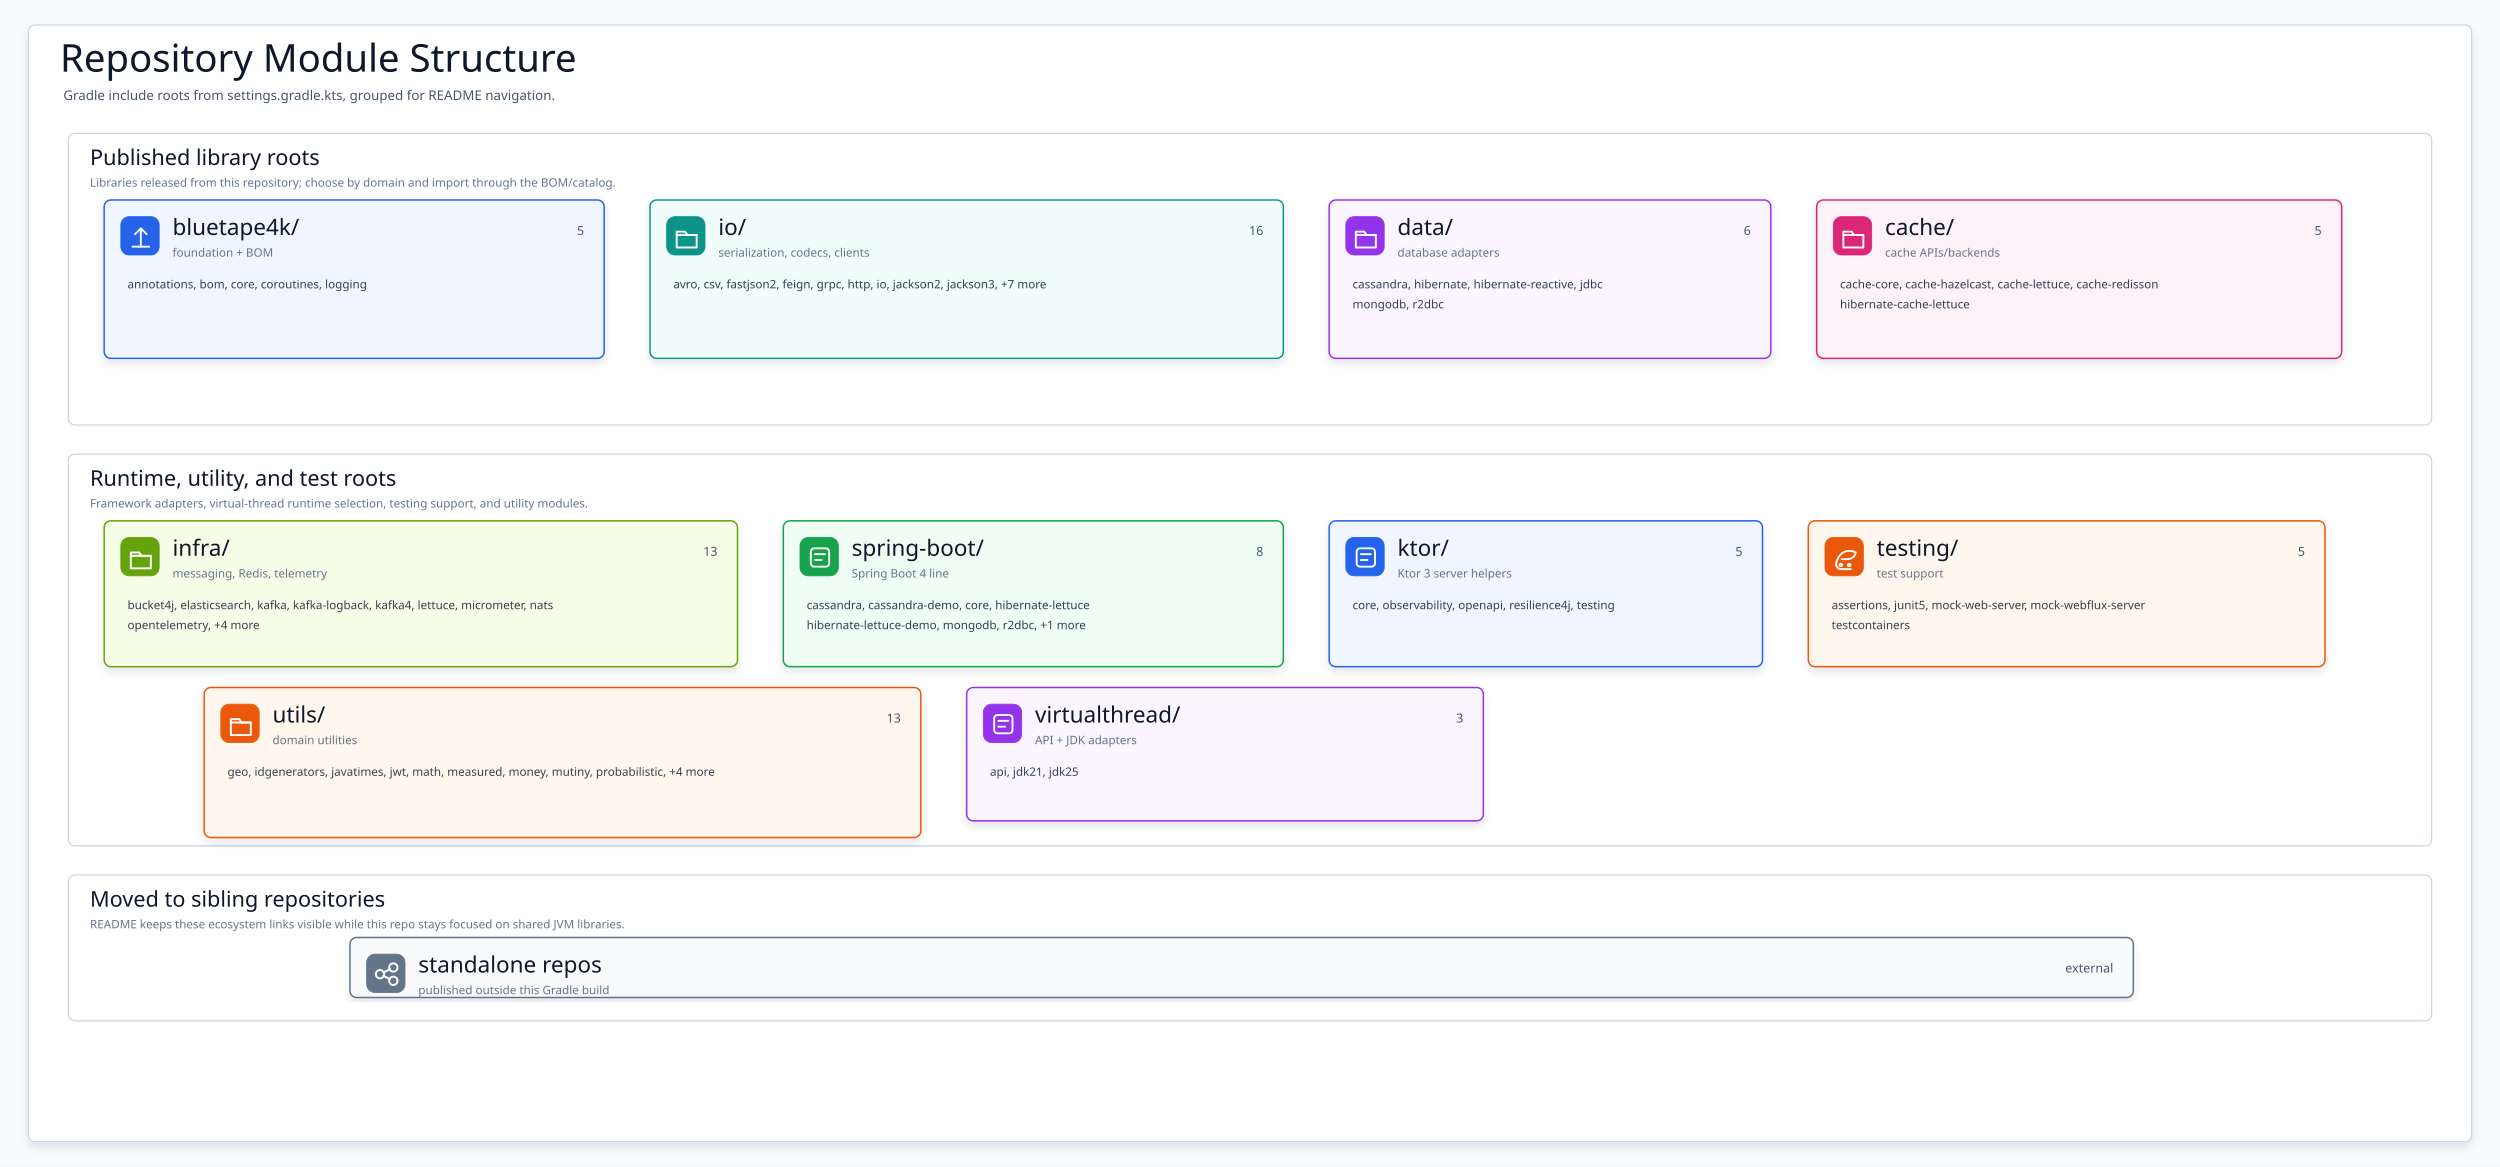
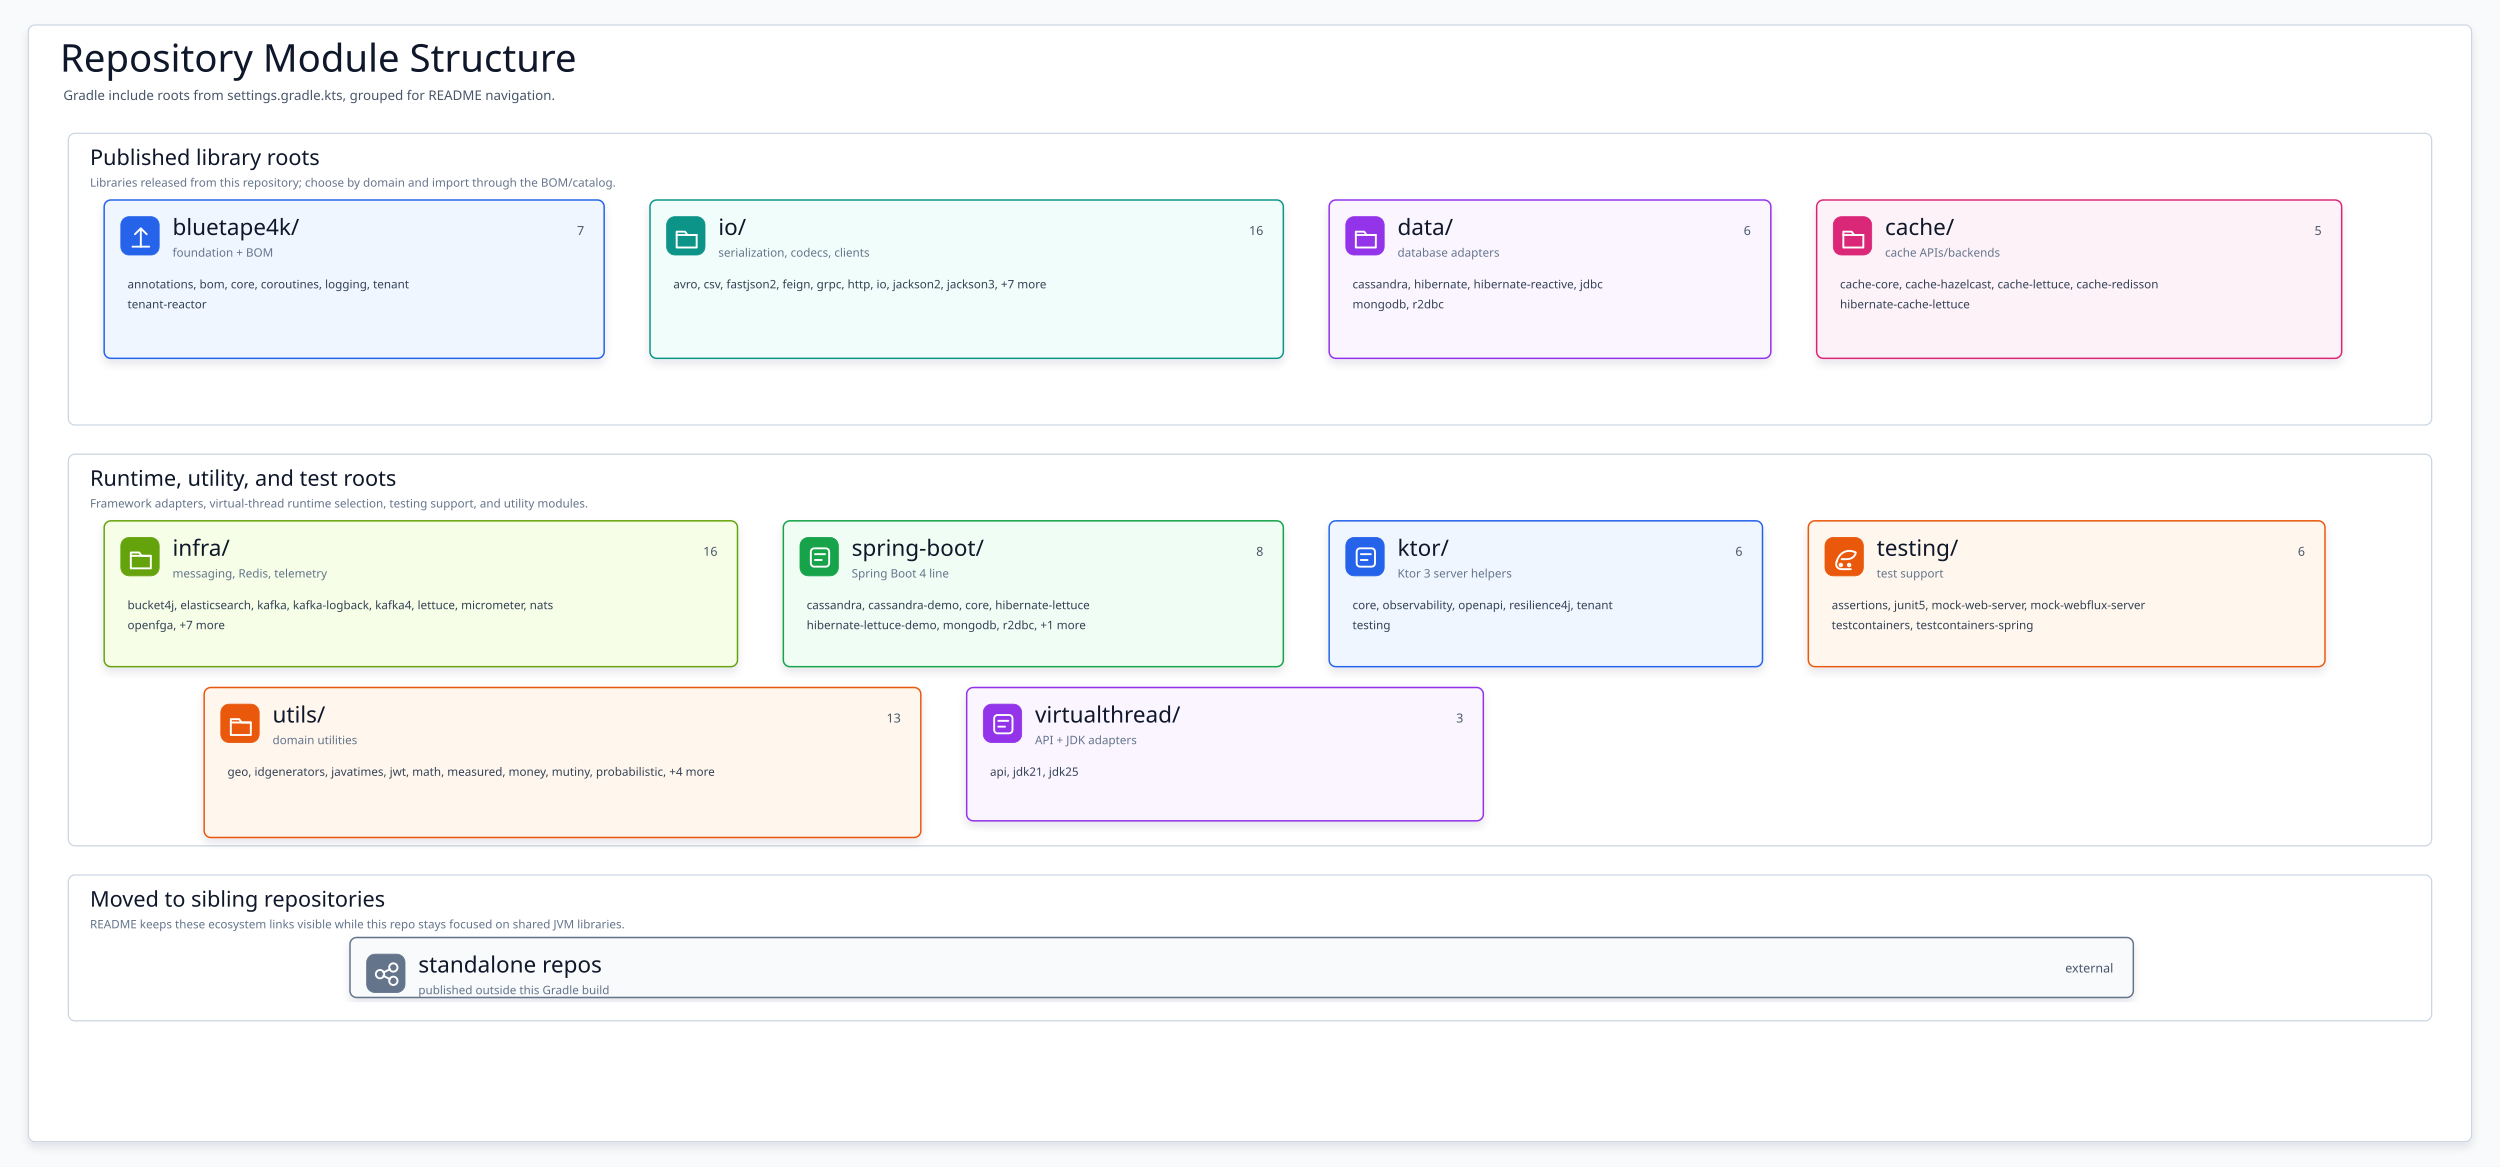
<svg xmlns="http://www.w3.org/2000/svg" data-intent="Recreate the root README Module Structure diagram as a Gradle include-root map, distinct from the overview diagram." data-evidence="README.md; settings.gradle.kts; module directories counted from build.gradle.kts files" data-source-read="README.md; settings.gradle.kts" width="3000" height="1400" viewBox="0 0 3000 1400" role="img" aria-label="Repository Module Structure">
  <defs>
    <filter id="shadow" x="-8%" y="-8%" width="116%" height="116%">
      <feDropShadow dx="0" dy="6" stdDeviation="5" flood-color="#0F172A" flood-opacity="0.10" />
    </filter>
-     <marker id="arrow-blue" markerWidth="6" markerHeight="6" refX="5.4" refY="3" orient="auto" markerUnits="userSpaceOnUse">
-       <path d="M .7 .7 L 5.4 3 L .7 5.3 Z" fill="#1D4ED8" />
-     </marker>
-     <marker id="arrow-green" markerWidth="6" markerHeight="6" refX="5.4" refY="3" orient="auto" markerUnits="userSpaceOnUse">
-       <path d="M .7 .7 L 5.4 3 L .7 5.3 Z" fill="#15803D" />
-     </marker>
-     <marker id="arrow-teal" markerWidth="6" markerHeight="6" refX="5.4" refY="3" orient="auto" markerUnits="userSpaceOnUse">
-       <path d="M .7 .7 L 5.4 3 L .7 5.3 Z" fill="#0F766E" />
-     </marker>
-     <marker id="arrow-amber" markerWidth="6" markerHeight="6" refX="5.4" refY="3" orient="auto" markerUnits="userSpaceOnUse">
-       <path d="M .7 .7 L 5.4 3 L .7 5.3 Z" fill="#C2410C" />
-     </marker>
-     <marker id="arrow-pink" markerWidth="6" markerHeight="6" refX="5.4" refY="3" orient="auto" markerUnits="userSpaceOnUse">
-       <path d="M .7 .7 L 5.4 3 L .7 5.3 Z" fill="#BE185D" />
-     </marker>
-     <marker id="arrow-purple" markerWidth="6" markerHeight="6" refX="5.4" refY="3" orient="auto" markerUnits="userSpaceOnUse">
-       <path d="M .7 .7 L 5.4 3 L .7 5.3 Z" fill="#7E22CE" />
-     </marker>
-     <marker id="arrow-olive" markerWidth="6" markerHeight="6" refX="5.4" refY="3" orient="auto" markerUnits="userSpaceOnUse">
-       <path d="M .7 .7 L 5.4 3 L .7 5.3 Z" fill="#4D7C0F" />
-     </marker>
-     <marker id="arrow-gray" markerWidth="6" markerHeight="6" refX="5.4" refY="3" orient="auto" markerUnits="userSpaceOnUse">
-       <path d="M .7 .7 L 5.4 3 L .7 5.3 Z" fill="#475569" />
-     </marker>
    <style>
    svg{font-family:"Architects Daughter","Comic Mono","Comic Sans MS",ui-sans-serif,system-ui,sans-serif}
    .canvas{fill:#F8FAFC}.frame{fill:#FFFFFF;stroke:#CBD5E1;stroke-width:1.5;filter:url(#shadow)}
    .title{font-family:"Architects Daughter";font-size:46px;fill:#0F172A}.subtitle{font-family:"Comic Mono";font-size:16px;fill:#475569}
    .band{fill:#FFFFFF;stroke:#CBD5E1;stroke-width:1.5}.bandTitle{font-family:"Architects Daughter";font-size:26px;fill:#0F172A}.bandDetail{font-family:"Comic Mono";font-size:14px;fill:#64748B}
    .card{filter:url(#shadow);stroke-width:1.8}.cardTitle{font-family:"Architects Daughter";font-size:27px;fill:#0F172A}.badge{font-family:"Comic Mono";font-size:15px;fill:#475569}.subtitle2{font-family:"Comic Mono";font-size:14px;fill:#64748B}.moduleLine{font-family:"Comic Mono";font-size:14px;fill:#334155}
-     .route{fill:none;stroke-width:3;stroke-linecap:round;stroke-linejoin:round}
  </style>
  </defs>
  <rect class="canvas" width="3000" height="1400" />
  <rect class="frame" x="34" y="30" width="2932" height="1340" rx="8" />
  <text class="title" x="72" y="86">Repository Module Structure</text>
  <text class="subtitle" x="76" y="120">Gradle include roots from settings.gradle.kts, grouped for README navigation.</text>
  <g>
    <rect class="band" x="82" y="160" width="2836" height="350" rx="8" />
    <text class="bandTitle" x="108" y="198">Published library roots</text>
    <text class="bandDetail" x="108" y="224">Libraries released from this repository; choose by domain and import through the BOM/catalog.</text>
  </g>
  <g>
    <rect class="band" x="82" y="545" width="2836" height="470" rx="8" />
    <text class="bandTitle" x="108" y="583">Runtime, utility, and test roots</text>
    <text class="bandDetail" x="108" y="609">Framework adapters, virtual-thread runtime selection, testing support, and utility modules.</text>
  </g>
  <g>
    <rect class="band" x="82" y="1050" width="2836" height="175" rx="8" />
    <text class="bandTitle" x="108" y="1088">Moved to sibling repositories</text>
    <text class="bandDetail" x="108" y="1114">README keeps these ecosystem links visible while this repo stays focused on shared JVM libraries.</text>
  </g>
  <g id="foundation" class="rootCard">
    <rect class="card" x="125" y="240" width="600" height="190" rx="8" fill="#EFF6FF" stroke="#2563EB" />
    <g class="icon" transform="translate(145,260)">
      <rect width="46" height="46" rx="10" fill="#2563EB" stroke="#2563EB" />
      <g fill="none" stroke="#FFFFFF" stroke-width="2.3" stroke-linecap="round" stroke-linejoin="round">
        <path d="M24 36V14M17 21l7-7 7 7" />
        <path d="M14 36h20" />
      </g>
    </g>
    <text class="cardTitle" x="207" y="282">bluetape4k/</text>
-     <text class="badge" x="701" y="282" text-anchor="end">5</text>
+     <text class="badge" x="701" y="282" text-anchor="end">7</text>
    <text class="subtitle2" x="207" y="308">foundation + BOM</text>
-     <text class="moduleLine" x="153" y="346">annotations, bom, core, coroutines, logging</text>
+     <text class="moduleLine" x="153" y="346">annotations, bom, core, coroutines, logging, tenant</text>
+     <text class="moduleLine" x="153" y="370">tenant-reactor</text>
  </g>
  <g id="io" class="rootCard">
    <rect class="card" x="780" y="240" width="760" height="190" rx="8" fill="#F0FDFA" stroke="#0D9488" />
    <g class="icon" transform="translate(800,260)">
      <rect width="46" height="46" rx="10" fill="#0D9488" stroke="#0D9488" />
      <g fill="none" stroke="#FFFFFF" stroke-width="2.3" stroke-linecap="round" stroke-linejoin="round">
        <path d="M12 18h10l3 4h11v15H12z" />
        <path d="M12 22h24" />
      </g>
    </g>
    <text class="cardTitle" x="862" y="282">io/</text>
    <text class="badge" x="1516" y="282" text-anchor="end">16</text>
    <text class="subtitle2" x="862" y="308">serialization, codecs, clients</text>
    <text class="moduleLine" x="808" y="346">avro, csv, fastjson2, feign, grpc, http, io, jackson2, jackson3, +7 more</text>
  </g>
  <g id="data" class="rootCard">
    <rect class="card" x="1595" y="240" width="530" height="190" rx="8" fill="#FAF5FF" stroke="#9333EA" />
    <g class="icon" transform="translate(1615,260)">
      <rect width="46" height="46" rx="10" fill="#9333EA" stroke="#9333EA" />
      <g fill="none" stroke="#FFFFFF" stroke-width="2.3" stroke-linecap="round" stroke-linejoin="round">
        <path d="M12 18h10l3 4h11v15H12z" />
        <path d="M12 22h24" />
      </g>
    </g>
    <text class="cardTitle" x="1677" y="282">data/</text>
    <text class="badge" x="2101" y="282" text-anchor="end">6</text>
    <text class="subtitle2" x="1677" y="308">database adapters</text>
    <text class="moduleLine" x="1623" y="346">cassandra, hibernate, hibernate-reactive, jdbc</text>
    <text class="moduleLine" x="1623" y="370">mongodb, r2dbc</text>
  </g>
  <g id="cache" class="rootCard">
    <rect class="card" x="2180" y="240" width="630" height="190" rx="8" fill="#FDF2F8" stroke="#DB2777" />
    <g class="icon" transform="translate(2200,260)">
      <rect width="46" height="46" rx="10" fill="#DB2777" stroke="#DB2777" />
      <g fill="none" stroke="#FFFFFF" stroke-width="2.3" stroke-linecap="round" stroke-linejoin="round">
        <path d="M12 18h10l3 4h11v15H12z" />
        <path d="M12 22h24" />
      </g>
    </g>
    <text class="cardTitle" x="2262" y="282">cache/</text>
    <text class="badge" x="2786" y="282" text-anchor="end">5</text>
    <text class="subtitle2" x="2262" y="308">cache APIs/backends</text>
    <text class="moduleLine" x="2208" y="346">cache-core, cache-hazelcast, cache-lettuce, cache-redisson</text>
    <text class="moduleLine" x="2208" y="370">hibernate-cache-lettuce</text>
  </g>
  <g id="infra" class="rootCard">
    <rect class="card" x="125" y="625" width="760" height="175" rx="8" fill="#F7FEE7" stroke="#65A30D" />
    <g class="icon" transform="translate(145,645)">
      <rect width="46" height="46" rx="10" fill="#65A30D" stroke="#65A30D" />
      <g fill="none" stroke="#FFFFFF" stroke-width="2.3" stroke-linecap="round" stroke-linejoin="round">
        <path d="M12 18h10l3 4h11v15H12z" />
        <path d="M12 22h24" />
      </g>
    </g>
    <text class="cardTitle" x="207" y="667">infra/</text>
-     <text class="badge" x="861" y="667" text-anchor="end">13</text>
+     <text class="badge" x="861" y="667" text-anchor="end">16</text>
    <text class="subtitle2" x="207" y="693">messaging, Redis, telemetry</text>
    <text class="moduleLine" x="153" y="731">bucket4j, elasticsearch, kafka, kafka-logback, kafka4, lettuce, micrometer, nats</text>
-     <text class="moduleLine" x="153" y="755">opentelemetry, +4 more</text>
+     <text class="moduleLine" x="153" y="755">openfga, +7 more</text>
  </g>
  <g id="spring" class="rootCard">
    <rect class="card" x="940" y="625" width="600" height="175" rx="8" fill="#F0FDF4" stroke="#16A34A" />
    <g class="icon" transform="translate(960,645)">
      <rect width="46" height="46" rx="10" fill="#16A34A" stroke="#16A34A" />
      <g fill="none" stroke="#FFFFFF" stroke-width="2.3" stroke-linecap="round" stroke-linejoin="round">
        <rect x="13" y="13" width="22" height="22" rx="4" />
        <path d="M18 20h12M18 27h8" />
      </g>
    </g>
    <text class="cardTitle" x="1022" y="667">spring-boot/</text>
    <text class="badge" x="1516" y="667" text-anchor="end">8</text>
    <text class="subtitle2" x="1022" y="693">Spring Boot 4 line</text>
    <text class="moduleLine" x="968" y="731">cassandra, cassandra-demo, core, hibernate-lettuce</text>
    <text class="moduleLine" x="968" y="755">hibernate-lettuce-demo, mongodb, r2dbc, +1 more</text>
  </g>
  <g id="ktor" class="rootCard">
    <rect class="card" x="1595" y="625" width="520" height="175" rx="8" fill="#EFF6FF" stroke="#2563EB" />
    <g class="icon" transform="translate(1615,645)">
      <rect width="46" height="46" rx="10" fill="#2563EB" stroke="#2563EB" />
      <g fill="none" stroke="#FFFFFF" stroke-width="2.3" stroke-linecap="round" stroke-linejoin="round">
        <rect x="13" y="13" width="22" height="22" rx="4" />
        <path d="M18 20h12M18 27h8" />
      </g>
    </g>
    <text class="cardTitle" x="1677" y="667">ktor/</text>
-     <text class="badge" x="2091" y="667" text-anchor="end">5</text>
+     <text class="badge" x="2091" y="667" text-anchor="end">6</text>
    <text class="subtitle2" x="1677" y="693">Ktor 3 server helpers</text>
-     <text class="moduleLine" x="1623" y="731">core, observability, openapi, resilience4j, testing</text>
+     <text class="moduleLine" x="1623" y="731">core, observability, openapi, resilience4j, tenant</text>
+     <text class="moduleLine" x="1623" y="755">testing</text>
  </g>
  <g id="testing" class="rootCard">
    <rect class="card" x="2170" y="625" width="620" height="175" rx="8" fill="#FFF7ED" stroke="#EA580C" />
    <g class="icon" transform="translate(2190,645)">
      <rect width="46" height="46" rx="10" fill="#EA580C" stroke="#EA580C" />
      <g fill="none" stroke="#FFFFFF" stroke-width="2.3" stroke-linecap="round" stroke-linejoin="round">
        <path d="M14 29c3-11 13-16 23-11-1 5-5 8-11 8h-6" />
        <path d="M14 29c-2 5 1 9 6 9h11" />
        <circle cx="19" cy="33" r="1.5" />
        <circle cx="29" cy="33" r="1.5" />
      </g>
    </g>
    <text class="cardTitle" x="2252" y="667">testing/</text>
-     <text class="badge" x="2766" y="667" text-anchor="end">5</text>
+     <text class="badge" x="2766" y="667" text-anchor="end">6</text>
    <text class="subtitle2" x="2252" y="693">test support</text>
    <text class="moduleLine" x="2198" y="731">assertions, junit5, mock-web-server, mock-webflux-server</text>
-     <text class="moduleLine" x="2198" y="755">testcontainers</text>
+     <text class="moduleLine" x="2198" y="755">testcontainers, testcontainers-spring</text>
  </g>
  <g id="utils" class="rootCard">
    <rect class="card" x="245" y="825" width="860" height="180" rx="8" fill="#FFF7ED" stroke="#EA580C" />
    <g class="icon" transform="translate(265,845)">
      <rect width="46" height="46" rx="10" fill="#EA580C" stroke="#EA580C" />
      <g fill="none" stroke="#FFFFFF" stroke-width="2.3" stroke-linecap="round" stroke-linejoin="round">
        <path d="M12 18h10l3 4h11v15H12z" />
        <path d="M12 22h24" />
      </g>
    </g>
    <text class="cardTitle" x="327" y="867">utils/</text>
    <text class="badge" x="1081" y="867" text-anchor="end">13</text>
    <text class="subtitle2" x="327" y="893">domain utilities</text>
    <text class="moduleLine" x="273" y="931">geo, idgenerators, javatimes, jwt, math, measured, money, mutiny, probabilistic, +4 more</text>
  </g>
  <g id="vt" class="rootCard">
    <rect class="card" x="1160" y="825" width="620" height="160" rx="8" fill="#FAF5FF" stroke="#9333EA" />
    <g class="icon" transform="translate(1180,845)">
      <rect width="46" height="46" rx="10" fill="#9333EA" stroke="#9333EA" />
      <g fill="none" stroke="#FFFFFF" stroke-width="2.3" stroke-linecap="round" stroke-linejoin="round">
        <rect x="13" y="13" width="22" height="22" rx="4" />
        <path d="M18 20h12M18 27h8" />
      </g>
    </g>
    <text class="cardTitle" x="1242" y="867">virtualthread/</text>
    <text class="badge" x="1756" y="867" text-anchor="end">3</text>
    <text class="subtitle2" x="1242" y="893">API + JDK adapters</text>
    <text class="moduleLine" x="1188" y="931">api, jdk21, jdk25</text>
  </g>
  <g id="siblings" class="rootCard">
    <rect class="card" x="420" y="1125" width="2140" height="72" rx="8" fill="#F8FAFC" stroke="#64748B" />
    <g class="icon" transform="translate(440,1145)">
      <rect width="46" height="46" rx="10" fill="#64748B" stroke="#64748B" />
      <g fill="none" stroke="#FFFFFF" stroke-width="2.3" stroke-linecap="round" stroke-linejoin="round">
        <circle cx="16" cy="24" r="5" />
        <circle cx="32" cy="16" r="5" />
        <circle cx="32" cy="32" r="5" />
        <path d="M20 22l8-4M20 26l8 4" />
      </g>
    </g>
    <text class="cardTitle" x="502" y="1167">standalone repos</text>
    <text class="badge" x="2536" y="1167" text-anchor="end">external</text>
    <text class="subtitle2" x="502" y="1193">published outside this Gradle build</text>
  </g>
</svg>
